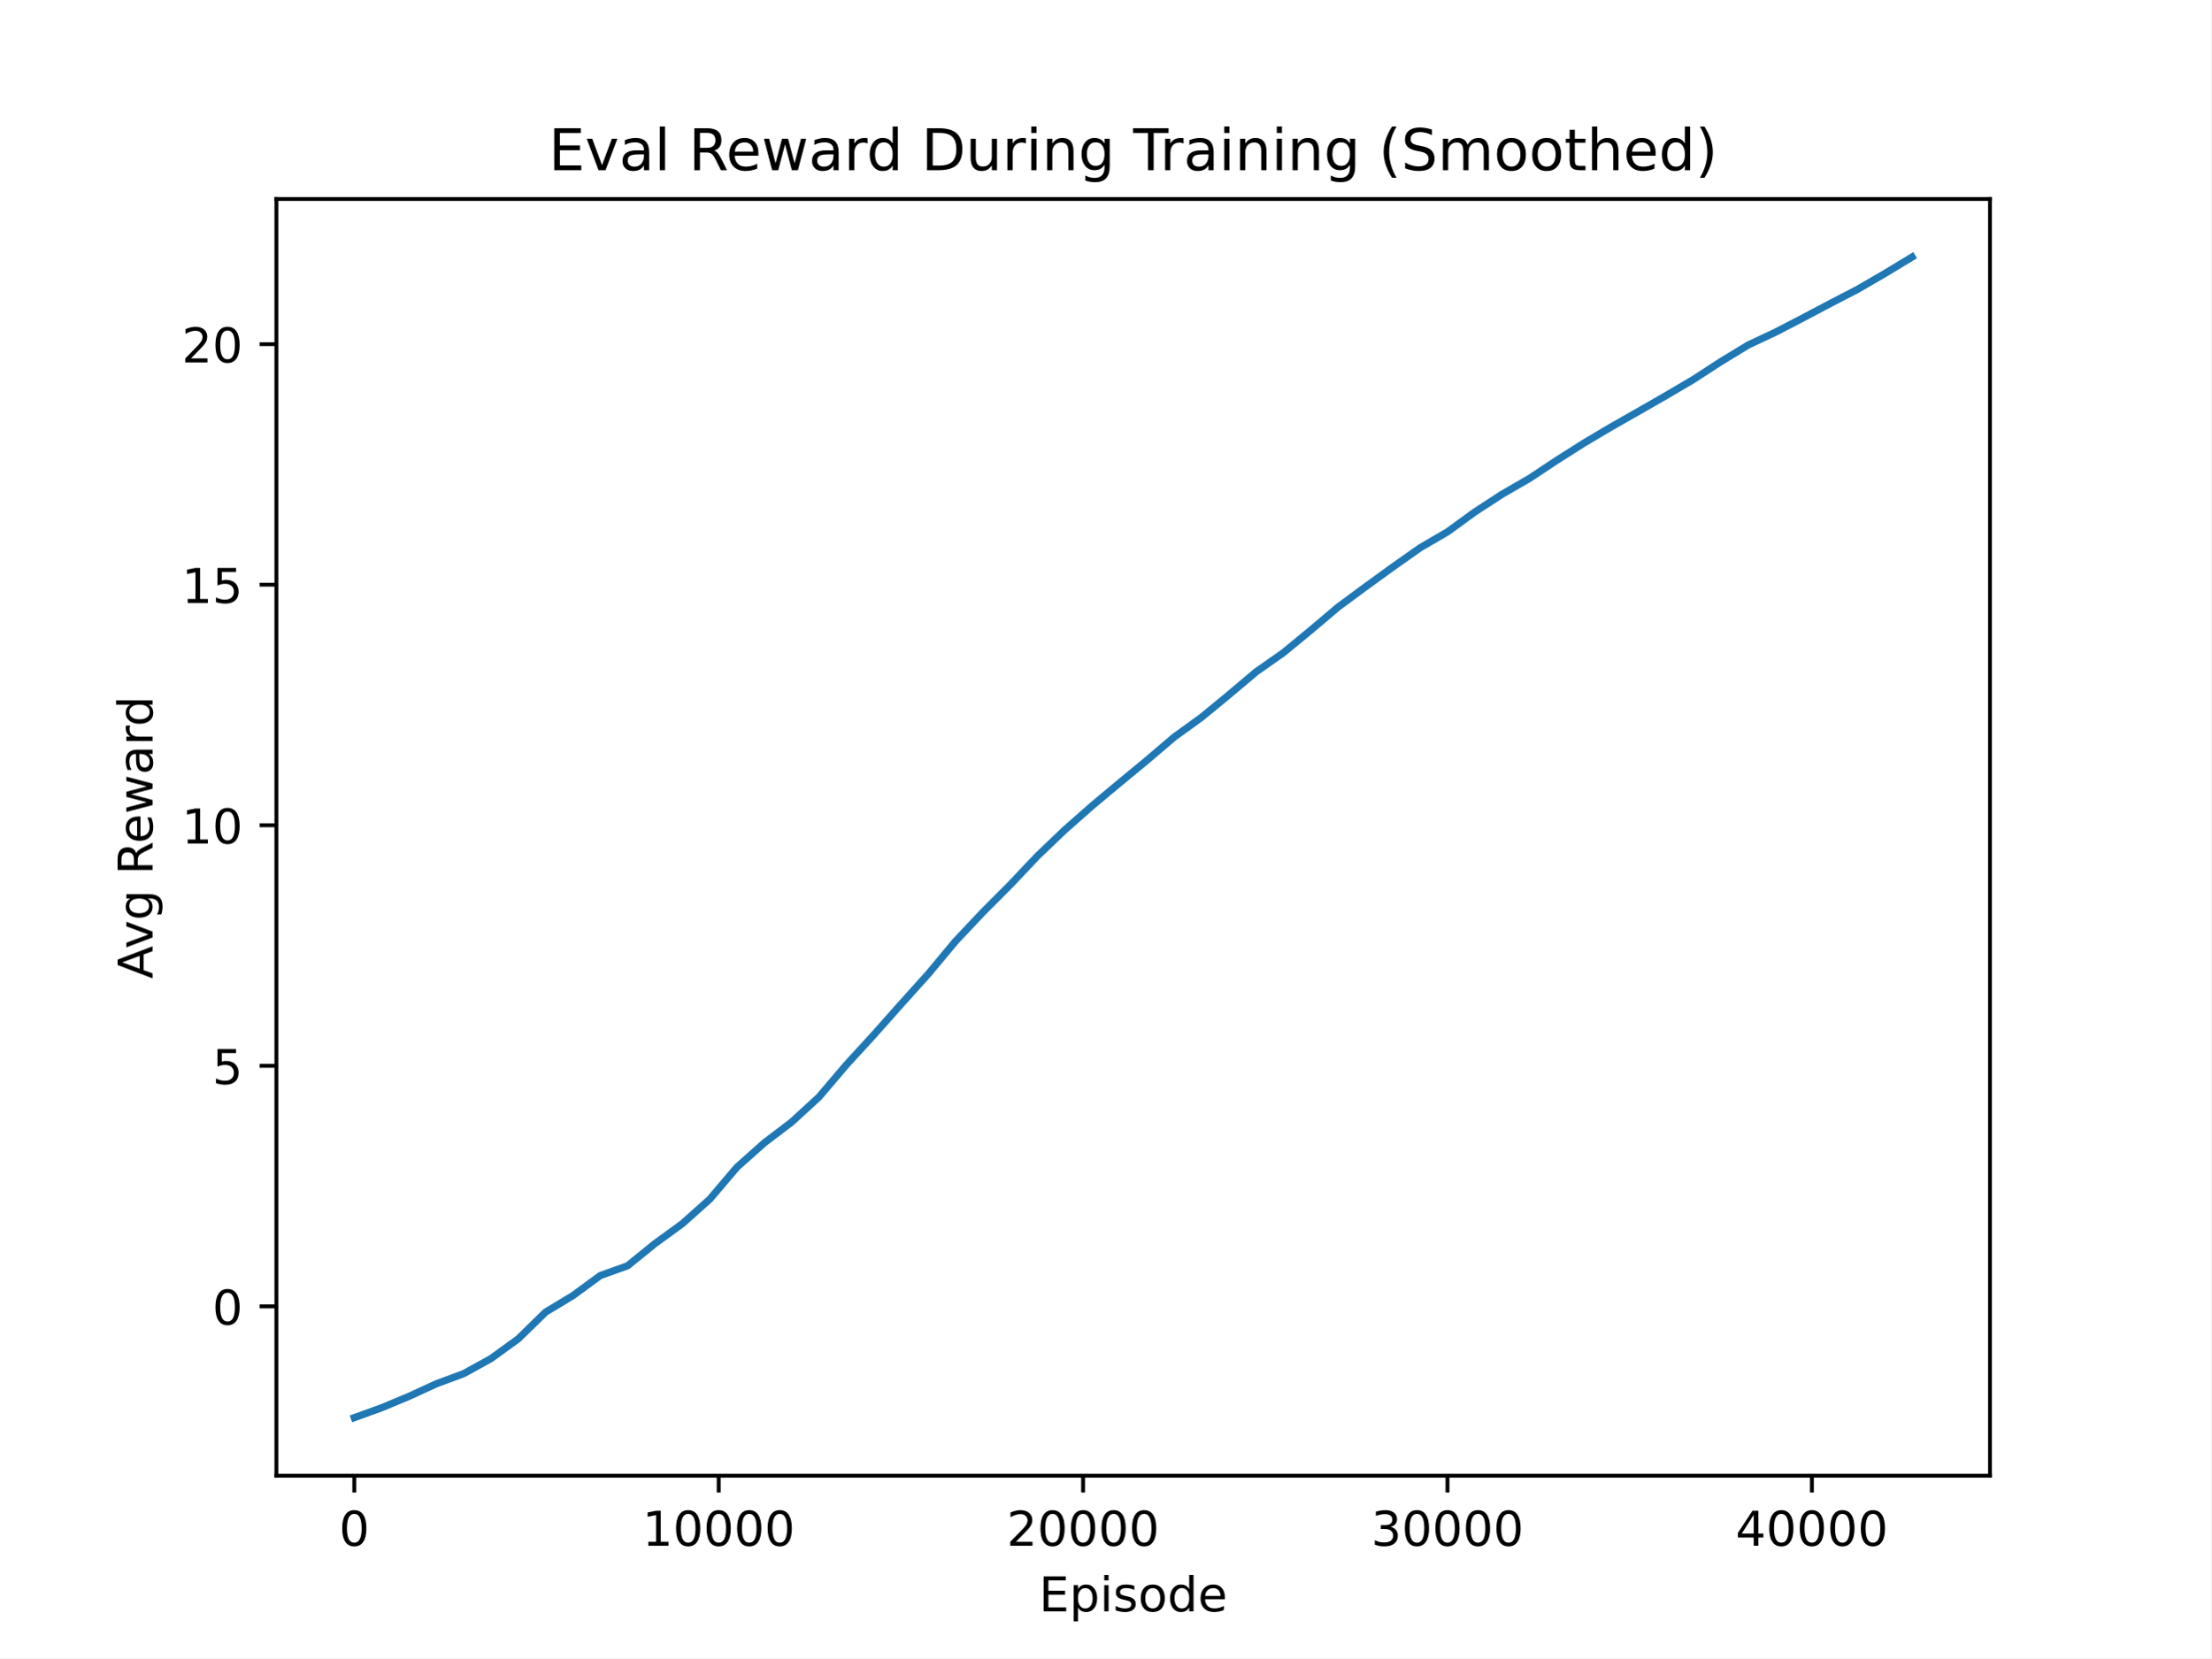
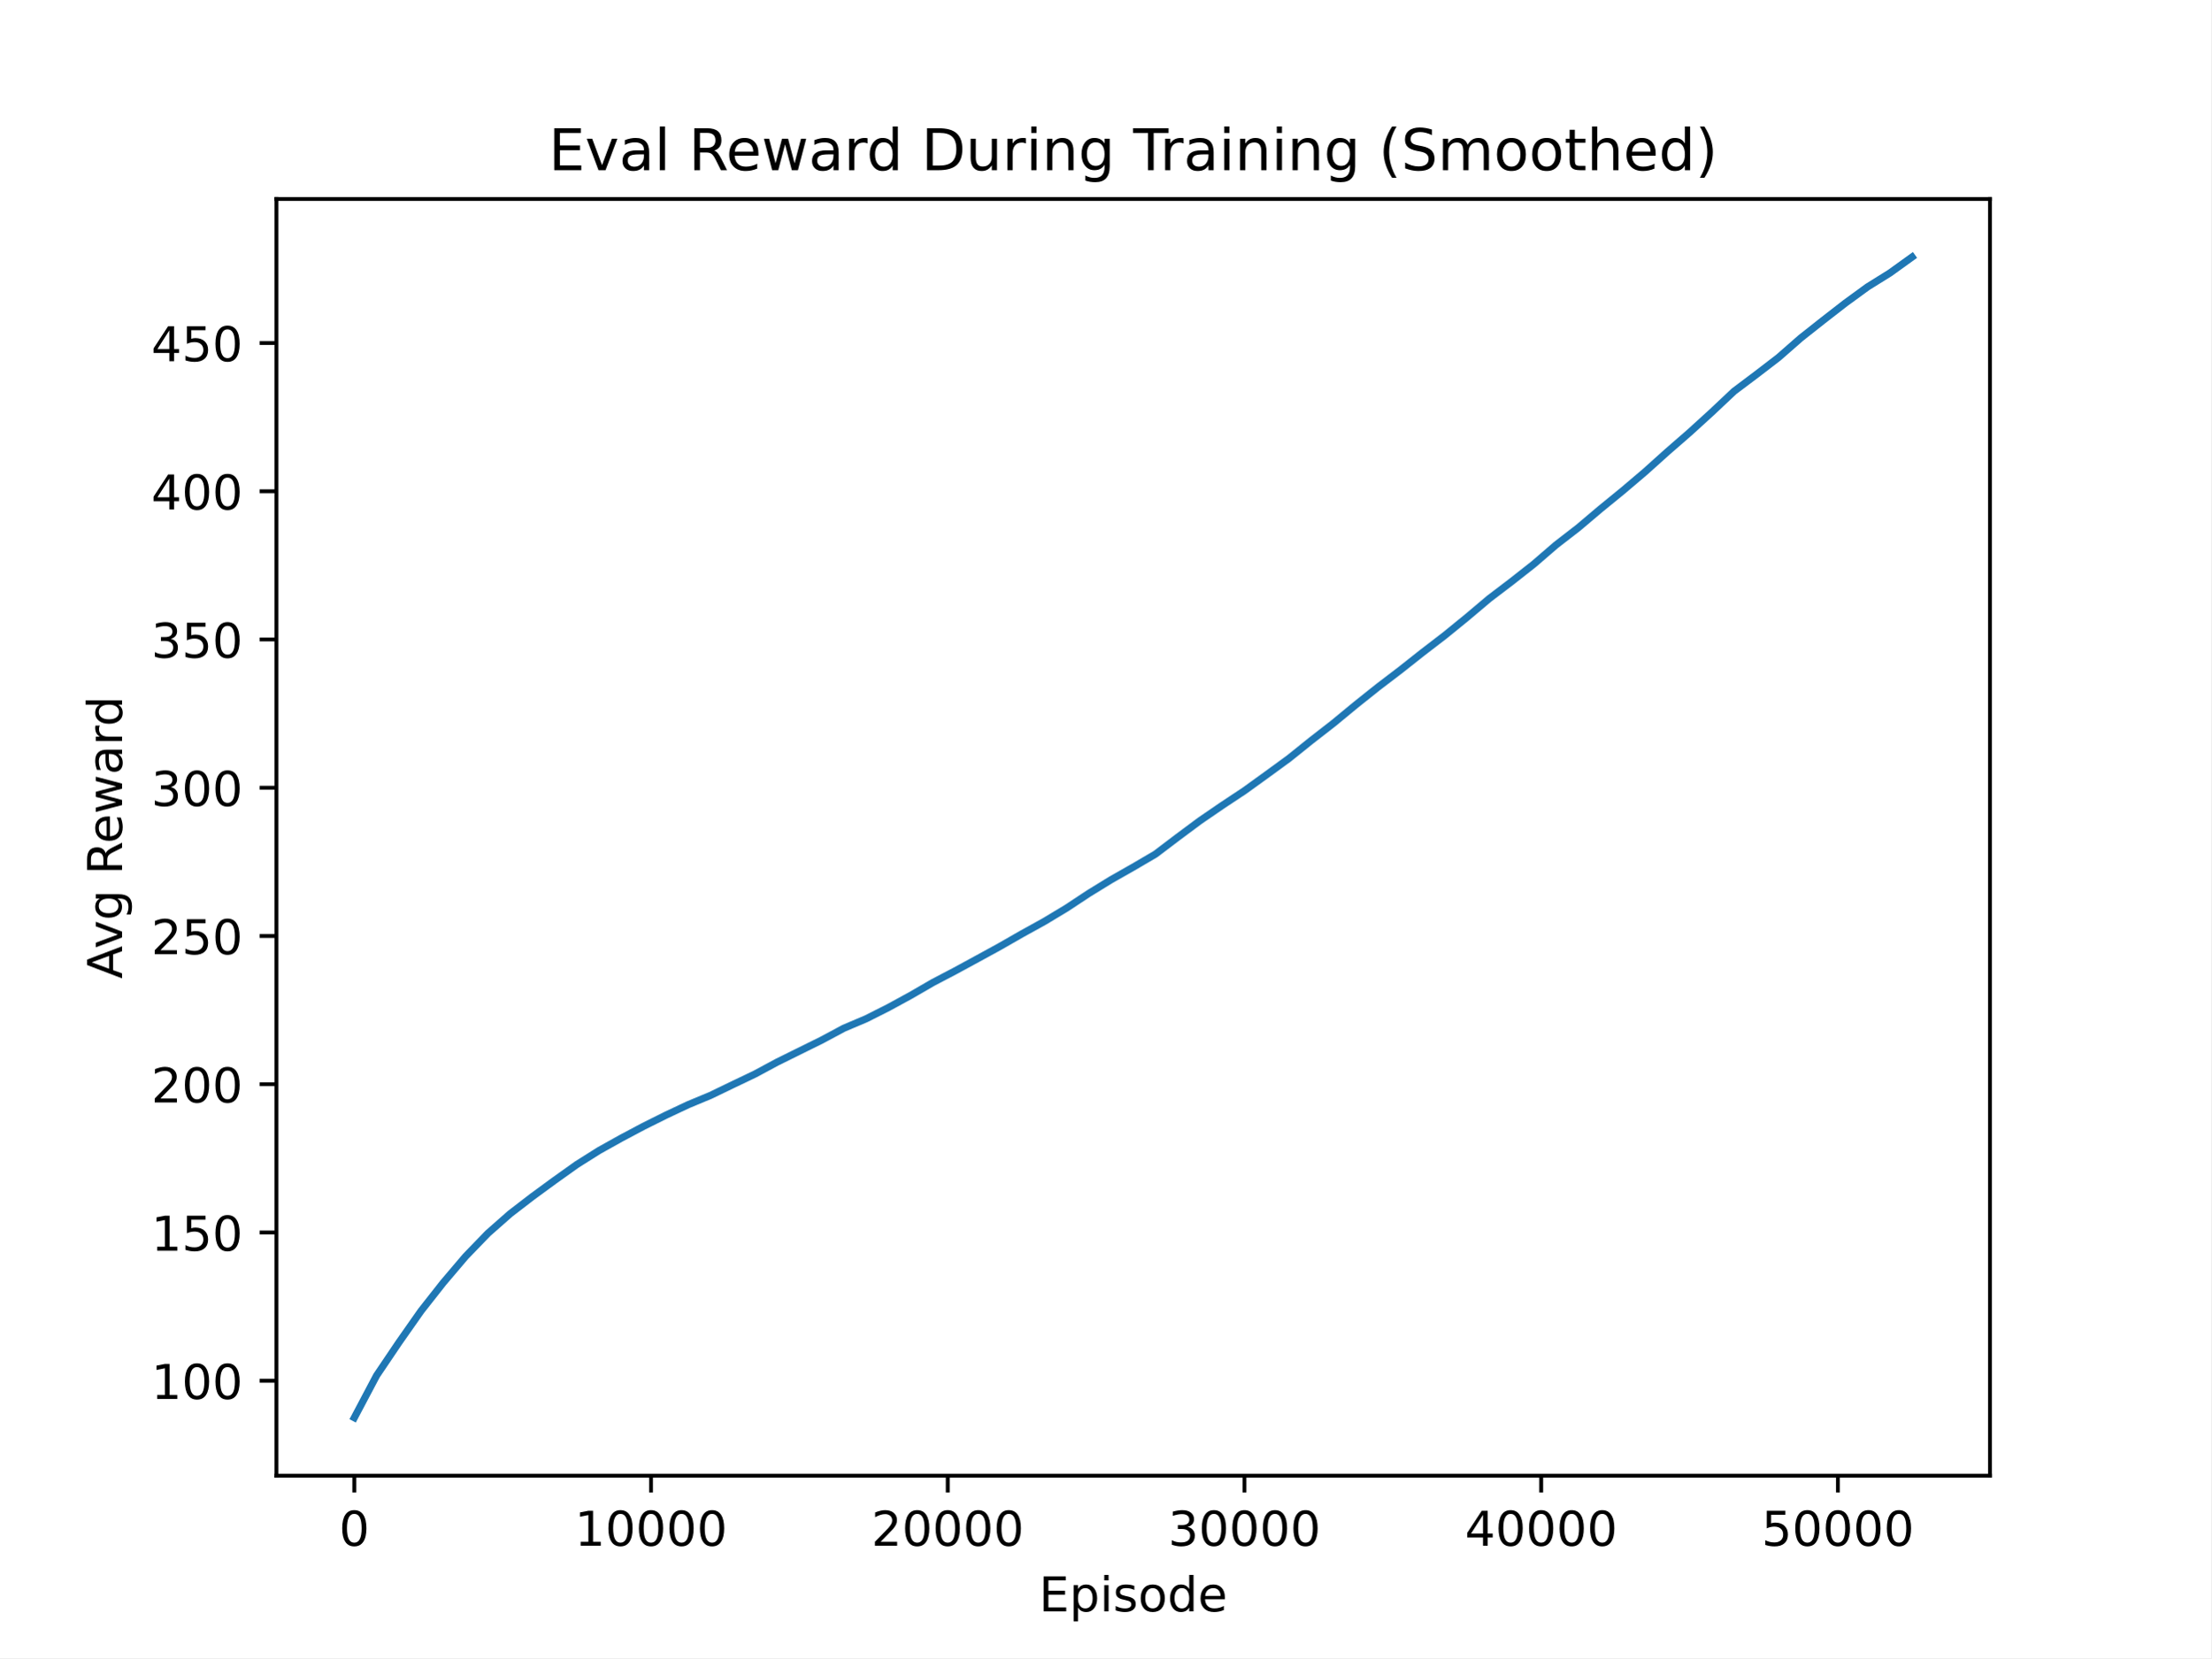
<svg xmlns="http://www.w3.org/2000/svg" xmlns:xlink="http://www.w3.org/1999/xlink" width="460.8pt" height="345.6pt" viewBox="0 0 460.8 345.6" version="1.1">
  <defs>
    <style type="text/css">*{stroke-linejoin: round; stroke-linecap: butt}</style>
  </defs>
  <g id="figure_1">
    <g id="patch_1">
      <path d="M 0 345.6  L 460.8 345.6  L 460.8 0  L 0 0  z " style="fill: #ffffff" />
    </g>
    <g id="axes_1">
      <g id="patch_2">
        <path d="M 57.6 307.584  L 414.72 307.584  L 414.72 41.472  L 57.6 41.472  z " style="fill: #ffffff" />
      </g>
      <g id="matplotlib.axis_1">
        <g id="xtick_1">
          <g id="line2d_1">
            <defs>
-               <path id="me3083ef89d" d="M 0 0  L 0 3.5  " style="stroke: #000000; stroke-width: 0.8" />
+               <path id="md09ea1ac54" d="M 0 0  L 0 3.5  " style="stroke: #000000; stroke-width: 0.8" />
            </defs>
            <g>
-               <use xlink:href="#me3083ef89d" x="73.833" y="307.584" style="stroke: #000000; stroke-width: 0.8" />
+               <use xlink:href="#md09ea1ac54" x="73.833" y="307.584" style="stroke: #000000; stroke-width: 0.8" />
            </g>
          </g>
          <g id="text_1">
            <g transform="translate(70.65148 322.1824) scale(0.1 -0.1)">
              <defs>
                <path id="DejaVuSans-30" d="M 2034 4250  Q 1547 4250 1301 3770  Q 1056 3291 1056 2328  Q 1056 1369 1301 889  Q 1547 409 2034 409  Q 2525 409 2770 889  Q 3016 1369 3016 2328  Q 3016 3291 2770 3770  Q 2525 4250 2034 4250  z M 2034 4750  Q 2819 4750 3233 4129  Q 3647 3509 3647 2328  Q 3647 1150 3233 529  Q 2819 -91 2034 -91  Q 1250 -91 836 529  Q 422 1150 422 2328  Q 422 3509 836 4129  Q 1250 4750 2034 4750  z " transform="scale(0.015625)" />
              </defs>
              <use xlink:href="#DejaVuSans-30" />
            </g>
          </g>
        </g>
        <g id="xtick_2">
          <g id="line2d_2">
            <g>
-               <use xlink:href="#me3083ef89d" x="149.775" y="307.584" style="stroke: #000000; stroke-width: 0.8" />
+               <use xlink:href="#md09ea1ac54" x="135.672" y="307.584" style="stroke: #000000; stroke-width: 0.8" />
            </g>
          </g>
          <g id="text_2">
-             <g transform="translate(133.8691 322.1824) scale(0.1 -0.1)">
+             <g transform="translate(119.7654 322.1824) scale(0.1 -0.1)">
              <defs>
                <path id="DejaVuSans-31" d="M 794 531  L 1825 531  L 1825 4091  L 703 3866  L 703 4441  L 1819 4666  L 2450 4666  L 2450 531  L 3481 531  L 3481 0  L 794 0  L 794 531  z " transform="scale(0.015625)" />
              </defs>
              <use xlink:href="#DejaVuSans-31" />
              <use xlink:href="#DejaVuSans-30" x="63.623" />
              <use xlink:href="#DejaVuSans-30" x="127.246" />
              <use xlink:href="#DejaVuSans-30" x="190.869" />
              <use xlink:href="#DejaVuSans-30" x="254.492" />
            </g>
          </g>
        </g>
        <g id="xtick_3">
          <g id="line2d_3">
            <g>
-               <use xlink:href="#me3083ef89d" x="225.718" y="307.584" style="stroke: #000000; stroke-width: 0.8" />
+               <use xlink:href="#md09ea1ac54" x="197.511" y="307.584" style="stroke: #000000; stroke-width: 0.8" />
            </g>
          </g>
          <g id="text_3">
-             <g transform="translate(209.8116 322.1824) scale(0.1 -0.1)">
+             <g transform="translate(181.6044 322.1824) scale(0.1 -0.1)">
              <defs>
                <path id="DejaVuSans-32" d="M 1228 531  L 3431 531  L 3431 0  L 469 0  L 469 531  Q 828 903 1448 1529  Q 2069 2156 2228 2338  Q 2531 2678 2651 2914  Q 2772 3150 2772 3378  Q 2772 3750 2511 3984  Q 2250 4219 1831 4219  Q 1534 4219 1204 4116  Q 875 4013 500 3803  L 500 4441  Q 881 4594 1212 4672  Q 1544 4750 1819 4750  Q 2544 4750 2975 4387  Q 3406 4025 3406 3419  Q 3406 3131 3298 2873  Q 3191 2616 2906 2266  Q 2828 2175 2409 1742  Q 1991 1309 1228 531  z " transform="scale(0.015625)" />
              </defs>
              <use xlink:href="#DejaVuSans-32" />
              <use xlink:href="#DejaVuSans-30" x="63.623" />
              <use xlink:href="#DejaVuSans-30" x="127.246" />
              <use xlink:href="#DejaVuSans-30" x="190.869" />
              <use xlink:href="#DejaVuSans-30" x="254.492" />
            </g>
          </g>
        </g>
        <g id="xtick_4">
          <g id="line2d_4">
            <g>
-               <use xlink:href="#me3083ef89d" x="301.66" y="307.584" style="stroke: #000000; stroke-width: 0.8" />
+               <use xlink:href="#md09ea1ac54" x="259.35" y="307.584" style="stroke: #000000; stroke-width: 0.8" />
            </g>
          </g>
          <g id="text_4">
-             <g transform="translate(285.7542 322.1824) scale(0.1 -0.1)">
+             <g transform="translate(243.4434 322.1824) scale(0.1 -0.1)">
              <defs>
                <path id="DejaVuSans-33" d="M 2597 2516  Q 3050 2419 3304 2112  Q 3559 1806 3559 1356  Q 3559 666 3084 287  Q 2609 -91 1734 -91  Q 1441 -91 1130 -33  Q 819 25 488 141  L 488 750  Q 750 597 1062 519  Q 1375 441 1716 441  Q 2309 441 2620 675  Q 2931 909 2931 1356  Q 2931 1769 2642 2001  Q 2353 2234 1838 2234  L 1294 2234  L 1294 2753  L 1863 2753  Q 2328 2753 2575 2939  Q 2822 3125 2822 3475  Q 2822 3834 2567 4026  Q 2313 4219 1838 4219  Q 1578 4219 1281 4162  Q 984 4106 628 3988  L 628 4550  Q 988 4650 1302 4700  Q 1616 4750 1894 4750  Q 2613 4750 3031 4423  Q 3450 4097 3450 3541  Q 3450 3153 3228 2886  Q 3006 2619 2597 2516  z " transform="scale(0.015625)" />
              </defs>
              <use xlink:href="#DejaVuSans-33" />
              <use xlink:href="#DejaVuSans-30" x="63.623" />
              <use xlink:href="#DejaVuSans-30" x="127.246" />
              <use xlink:href="#DejaVuSans-30" x="190.869" />
              <use xlink:href="#DejaVuSans-30" x="254.492" />
            </g>
          </g>
        </g>
        <g id="xtick_5">
          <g id="line2d_5">
            <g>
-               <use xlink:href="#me3083ef89d" x="377.603" y="307.584" style="stroke: #000000; stroke-width: 0.8" />
+               <use xlink:href="#md09ea1ac54" x="321.189" y="307.584" style="stroke: #000000; stroke-width: 0.8" />
            </g>
          </g>
          <g id="text_5">
-             <g transform="translate(361.6968 322.1824) scale(0.1 -0.1)">
+             <g transform="translate(305.2823 322.1824) scale(0.1 -0.1)">
              <defs>
                <path id="DejaVuSans-34" d="M 2419 4116  L 825 1625  L 2419 1625  L 2419 4116  z M 2253 4666  L 3047 4666  L 3047 1625  L 3713 1625  L 3713 1100  L 3047 1100  L 3047 0  L 2419 0  L 2419 1100  L 313 1100  L 313 1709  L 2253 4666  z " transform="scale(0.015625)" />
              </defs>
              <use xlink:href="#DejaVuSans-34" />
              <use xlink:href="#DejaVuSans-30" x="63.623" />
              <use xlink:href="#DejaVuSans-30" x="127.246" />
              <use xlink:href="#DejaVuSans-30" x="190.869" />
              <use xlink:href="#DejaVuSans-30" x="254.492" />
            </g>
          </g>
        </g>
-         <g id="text_6">
+         <g id="xtick_6">
+           <g id="line2d_6">
+             <g>
+               <use xlink:href="#md09ea1ac54" x="383.028" y="307.584" style="stroke: #000000; stroke-width: 0.8" />
+             </g>
+           </g>
+           <g id="text_6">
+             <g transform="translate(367.1213 322.1824) scale(0.1 -0.1)">
+               <defs>
+                 <path id="DejaVuSans-35" d="M 691 4666  L 3169 4666  L 3169 4134  L 1269 4134  L 1269 2991  Q 1406 3038 1543 3061  Q 1681 3084 1819 3084  Q 2600 3084 3056 2656  Q 3513 2228 3513 1497  Q 3513 744 3044 326  Q 2575 -91 1722 -91  Q 1428 -91 1123 -41  Q 819 9 494 109  L 494 744  Q 775 591 1075 516  Q 1375 441 1709 441  Q 2250 441 2565 725  Q 2881 1009 2881 1497  Q 2881 1984 2565 2268  Q 2250 2553 1709 2553  Q 1456 2553 1204 2497  Q 953 2441 691 2322  L 691 4666  z " transform="scale(0.015625)" />
+               </defs>
+               <use xlink:href="#DejaVuSans-35" />
+               <use xlink:href="#DejaVuSans-30" x="63.623" />
+               <use xlink:href="#DejaVuSans-30" x="127.246" />
+               <use xlink:href="#DejaVuSans-30" x="190.869" />
+               <use xlink:href="#DejaVuSans-30" x="254.492" />
+             </g>
+           </g>
+         </g>
+         <g id="text_7">
          <g transform="translate(216.5225 335.8606) scale(0.1 -0.1)">
            <defs>
              <path id="DejaVuSans-45" d="M 628 4666  L 3578 4666  L 3578 4134  L 1259 4134  L 1259 2753  L 3481 2753  L 3481 2222  L 1259 2222  L 1259 531  L 3634 531  L 3634 0  L 628 0  L 628 4666  z " transform="scale(0.015625)" />
              <path id="DejaVuSans-70" d="M 1159 525  L 1159 -1331  L 581 -1331  L 581 3500  L 1159 3500  L 1159 2969  Q 1341 3281 1617 3432  Q 1894 3584 2278 3584  Q 2916 3584 3314 3078  Q 3713 2572 3713 1747  Q 3713 922 3314 415  Q 2916 -91 2278 -91  Q 1894 -91 1617 61  Q 1341 213 1159 525  z M 3116 1747  Q 3116 2381 2855 2742  Q 2594 3103 2138 3103  Q 1681 3103 1420 2742  Q 1159 2381 1159 1747  Q 1159 1113 1420 752  Q 1681 391 2138 391  Q 2594 391 2855 752  Q 3116 1113 3116 1747  z " transform="scale(0.015625)" />
              <path id="DejaVuSans-69" d="M 603 3500  L 1178 3500  L 1178 0  L 603 0  L 603 3500  z M 603 4863  L 1178 4863  L 1178 4134  L 603 4134  L 603 4863  z " transform="scale(0.015625)" />
              <path id="DejaVuSans-73" d="M 2834 3397  L 2834 2853  Q 2591 2978 2328 3040  Q 2066 3103 1784 3103  Q 1356 3103 1142 2972  Q 928 2841 928 2578  Q 928 2378 1081 2264  Q 1234 2150 1697 2047  L 1894 2003  Q 2506 1872 2764 1633  Q 3022 1394 3022 966  Q 3022 478 2636 193  Q 2250 -91 1575 -91  Q 1294 -91 989 -36  Q 684 19 347 128  L 347 722  Q 666 556 975 473  Q 1284 391 1588 391  Q 1994 391 2212 530  Q 2431 669 2431 922  Q 2431 1156 2273 1281  Q 2116 1406 1581 1522  L 1381 1569  Q 847 1681 609 1914  Q 372 2147 372 2553  Q 372 3047 722 3315  Q 1072 3584 1716 3584  Q 2034 3584 2315 3537  Q 2597 3491 2834 3397  z " transform="scale(0.015625)" />
              <path id="DejaVuSans-6f" d="M 1959 3097  Q 1497 3097 1228 2736  Q 959 2375 959 1747  Q 959 1119 1226 758  Q 1494 397 1959 397  Q 2419 397 2687 759  Q 2956 1122 2956 1747  Q 2956 2369 2687 2733  Q 2419 3097 1959 3097  z M 1959 3584  Q 2709 3584 3137 3096  Q 3566 2609 3566 1747  Q 3566 888 3137 398  Q 2709 -91 1959 -91  Q 1206 -91 779 398  Q 353 888 353 1747  Q 353 2609 779 3096  Q 1206 3584 1959 3584  z " transform="scale(0.015625)" />
              <path id="DejaVuSans-64" d="M 2906 2969  L 2906 4863  L 3481 4863  L 3481 0  L 2906 0  L 2906 525  Q 2725 213 2448 61  Q 2172 -91 1784 -91  Q 1150 -91 751 415  Q 353 922 353 1747  Q 353 2572 751 3078  Q 1150 3584 1784 3584  Q 2172 3584 2448 3432  Q 2725 3281 2906 2969  z M 947 1747  Q 947 1113 1208 752  Q 1469 391 1925 391  Q 2381 391 2643 752  Q 2906 1113 2906 1747  Q 2906 2381 2643 2742  Q 2381 3103 1925 3103  Q 1469 3103 1208 2742  Q 947 2381 947 1747  z " transform="scale(0.015625)" />
              <path id="DejaVuSans-65" d="M 3597 1894  L 3597 1613  L 953 1613  Q 991 1019 1311 708  Q 1631 397 2203 397  Q 2534 397 2845 478  Q 3156 559 3463 722  L 3463 178  Q 3153 47 2828 -22  Q 2503 -91 2169 -91  Q 1331 -91 842 396  Q 353 884 353 1716  Q 353 2575 817 3079  Q 1281 3584 2069 3584  Q 2775 3584 3186 3129  Q 3597 2675 3597 1894  z M 3022 2063  Q 3016 2534 2758 2815  Q 2500 3097 2075 3097  Q 1594 3097 1305 2825  Q 1016 2553 972 2059  L 3022 2063  z " transform="scale(0.015625)" />
            </defs>
            <use xlink:href="#DejaVuSans-45" />
            <use xlink:href="#DejaVuSans-70" x="63.184" />
            <use xlink:href="#DejaVuSans-69" x="126.66" />
            <use xlink:href="#DejaVuSans-73" x="154.443" />
            <use xlink:href="#DejaVuSans-6f" x="206.543" />
            <use xlink:href="#DejaVuSans-64" x="267.725" />
            <use xlink:href="#DejaVuSans-65" x="331.201" />
          </g>
        </g>
      </g>
      <g id="matplotlib.axis_2">
        <g id="ytick_1">
-           <g id="line2d_6">
+           <g id="line2d_7">
            <defs>
-               <path id="m777c07db76" d="M 0 0  L -3.5 0  " style="stroke: #000000; stroke-width: 0.8" />
+               <path id="m92dce05cda" d="M 0 0  L -3.5 0  " style="stroke: #000000; stroke-width: 0.8" />
            </defs>
            <g>
-               <use xlink:href="#m777c07db76" x="57.6" y="272.29" style="stroke: #000000; stroke-width: 0.8" />
-             </g>
-           </g>
-           <g id="text_7">
-             <g transform="translate(44.2375 276.0892) scale(0.1 -0.1)">
-               <use xlink:href="#DejaVuSans-30" />
+               <use xlink:href="#m92dce05cda" x="57.6" y="287.788" style="stroke: #000000; stroke-width: 0.8" />
+             </g>
+           </g>
+           <g id="text_8">
+             <g transform="translate(31.5125 291.5874) scale(0.1 -0.1)">
+               <use xlink:href="#DejaVuSans-31" />
+               <use xlink:href="#DejaVuSans-30" x="63.623" />
+               <use xlink:href="#DejaVuSans-30" x="127.246" />
            </g>
          </g>
        </g>
        <g id="ytick_2">
-           <g id="line2d_7">
-             <g>
-               <use xlink:href="#m777c07db76" x="57.6" y="222.15" style="stroke: #000000; stroke-width: 0.8" />
-             </g>
-           </g>
-           <g id="text_8">
-             <g transform="translate(44.2375 225.9494) scale(0.1 -0.1)">
-               <defs>
-                 <path id="DejaVuSans-35" d="M 691 4666  L 3169 4666  L 3169 4134  L 1269 4134  L 1269 2991  Q 1406 3038 1543 3061  Q 1681 3084 1819 3084  Q 2600 3084 3056 2656  Q 3513 2228 3513 1497  Q 3513 744 3044 326  Q 2575 -91 1722 -91  Q 1428 -91 1123 -41  Q 819 9 494 109  L 494 744  Q 775 591 1075 516  Q 1375 441 1709 441  Q 2250 441 2565 725  Q 2881 1009 2881 1497  Q 2881 1984 2565 2268  Q 2250 2553 1709 2553  Q 1456 2553 1204 2497  Q 953 2441 691 2322  L 691 4666  z " transform="scale(0.015625)" />
-               </defs>
-               <use xlink:href="#DejaVuSans-35" />
-             </g>
-           </g>
-         </g>
-         <g id="ytick_3">
          <g id="line2d_8">
            <g>
-               <use xlink:href="#m777c07db76" x="57.6" y="172.01" style="stroke: #000000; stroke-width: 0.8" />
+               <use xlink:href="#m92dce05cda" x="57.6" y="256.888" style="stroke: #000000; stroke-width: 0.8" />
            </g>
          </g>
          <g id="text_9">
-             <g transform="translate(37.875 175.8097) scale(0.1 -0.1)">
-               <use xlink:href="#DejaVuSans-31" />
-               <use xlink:href="#DejaVuSans-30" x="63.623" />
-             </g>
-           </g>
-         </g>
-         <g id="ytick_4">
-           <g id="line2d_9">
-             <g>
-               <use xlink:href="#m777c07db76" x="57.6" y="121.871" style="stroke: #000000; stroke-width: 0.8" />
-             </g>
-           </g>
-           <g id="text_10">
-             <g transform="translate(37.875 125.6699) scale(0.1 -0.1)">
+             <g transform="translate(31.5125 260.687) scale(0.1 -0.1)">
              <use xlink:href="#DejaVuSans-31" />
              <use xlink:href="#DejaVuSans-35" x="63.623" />
+               <use xlink:href="#DejaVuSans-30" x="127.246" />
+             </g>
+           </g>
+         </g>
+         <g id="ytick_3">
+           <g id="line2d_9">
+             <g>
+               <use xlink:href="#m92dce05cda" x="57.6" y="225.987" style="stroke: #000000; stroke-width: 0.8" />
+             </g>
+           </g>
+           <g id="text_10">
+             <g transform="translate(31.5125 229.7866) scale(0.1 -0.1)">
+               <use xlink:href="#DejaVuSans-32" />
+               <use xlink:href="#DejaVuSans-30" x="63.623" />
+               <use xlink:href="#DejaVuSans-30" x="127.246" />
+             </g>
+           </g>
+         </g>
+         <g id="ytick_4">
+           <g id="line2d_10">
+             <g>
+               <use xlink:href="#m92dce05cda" x="57.6" y="195.087" style="stroke: #000000; stroke-width: 0.8" />
+             </g>
+           </g>
+           <g id="text_11">
+             <g transform="translate(31.5125 198.8862) scale(0.1 -0.1)">
+               <use xlink:href="#DejaVuSans-32" />
+               <use xlink:href="#DejaVuSans-35" x="63.623" />
+               <use xlink:href="#DejaVuSans-30" x="127.246" />
            </g>
          </g>
        </g>
        <g id="ytick_5">
-           <g id="line2d_10">
-             <g>
-               <use xlink:href="#m777c07db76" x="57.6" y="71.731" style="stroke: #000000; stroke-width: 0.8" />
-             </g>
-           </g>
-           <g id="text_11">
-             <g transform="translate(37.875 75.53014) scale(0.1 -0.1)">
-               <use xlink:href="#DejaVuSans-32" />
-               <use xlink:href="#DejaVuSans-30" x="63.623" />
-             </g>
-           </g>
-         </g>
-         <g id="text_12">
-           <g transform="translate(31.79531 203.9983) rotate(-90) scale(0.1 -0.1)">
+           <g id="line2d_11">
+             <g>
+               <use xlink:href="#m92dce05cda" x="57.6" y="164.187" style="stroke: #000000; stroke-width: 0.8" />
+             </g>
+           </g>
+           <g id="text_12">
+             <g transform="translate(31.5125 167.9858) scale(0.1 -0.1)">
+               <use xlink:href="#DejaVuSans-33" />
+               <use xlink:href="#DejaVuSans-30" x="63.623" />
+               <use xlink:href="#DejaVuSans-30" x="127.246" />
+             </g>
+           </g>
+         </g>
+         <g id="ytick_6">
+           <g id="line2d_12">
+             <g>
+               <use xlink:href="#m92dce05cda" x="57.6" y="133.286" style="stroke: #000000; stroke-width: 0.8" />
+             </g>
+           </g>
+           <g id="text_13">
+             <g transform="translate(31.5125 137.0854) scale(0.1 -0.1)">
+               <use xlink:href="#DejaVuSans-33" />
+               <use xlink:href="#DejaVuSans-35" x="63.623" />
+               <use xlink:href="#DejaVuSans-30" x="127.246" />
+             </g>
+           </g>
+         </g>
+         <g id="ytick_7">
+           <g id="line2d_13">
+             <g>
+               <use xlink:href="#m92dce05cda" x="57.6" y="102.386" style="stroke: #000000; stroke-width: 0.8" />
+             </g>
+           </g>
+           <g id="text_14">
+             <g transform="translate(31.5125 106.185) scale(0.1 -0.1)">
+               <use xlink:href="#DejaVuSans-34" />
+               <use xlink:href="#DejaVuSans-30" x="63.623" />
+               <use xlink:href="#DejaVuSans-30" x="127.246" />
+             </g>
+           </g>
+         </g>
+         <g id="ytick_8">
+           <g id="line2d_14">
+             <g>
+               <use xlink:href="#m92dce05cda" x="57.6" y="71.485" style="stroke: #000000; stroke-width: 0.8" />
+             </g>
+           </g>
+           <g id="text_15">
+             <g transform="translate(31.5125 75.28462) scale(0.1 -0.1)">
+               <use xlink:href="#DejaVuSans-34" />
+               <use xlink:href="#DejaVuSans-35" x="63.623" />
+               <use xlink:href="#DejaVuSans-30" x="127.246" />
+             </g>
+           </g>
+         </g>
+         <g id="text_16">
+           <g transform="translate(25.43281 203.9983) rotate(-90) scale(0.1 -0.1)">
            <defs>
              <path id="DejaVuSans-41" d="M 2188 4044  L 1331 1722  L 3047 1722  L 2188 4044  z M 1831 4666  L 2547 4666  L 4325 0  L 3669 0  L 3244 1197  L 1141 1197  L 716 0  L 50 0  L 1831 4666  z " transform="scale(0.015625)" />
              <path id="DejaVuSans-76" d="M 191 3500  L 800 3500  L 1894 563  L 2988 3500  L 3597 3500  L 2284 0  L 1503 0  L 191 3500  z " transform="scale(0.015625)" />
              <path id="DejaVuSans-67" d="M 2906 1791  Q 2906 2416 2648 2759  Q 2391 3103 1925 3103  Q 1463 3103 1205 2759  Q 947 2416 947 1791  Q 947 1169 1205 825  Q 1463 481 1925 481  Q 2391 481 2648 825  Q 2906 1169 2906 1791  z M 3481 434  Q 3481 -459 3084 -895  Q 2688 -1331 1869 -1331  Q 1566 -1331 1297 -1286  Q 1028 -1241 775 -1147  L 775 -588  Q 1028 -725 1275 -790  Q 1522 -856 1778 -856  Q 2344 -856 2625 -561  Q 2906 -266 2906 331  L 2906 616  Q 2728 306 2450 153  Q 2172 0 1784 0  Q 1141 0 747 490  Q 353 981 353 1791  Q 353 2603 747 3093  Q 1141 3584 1784 3584  Q 2172 3584 2450 3431  Q 2728 3278 2906 2969  L 2906 3500  L 3481 3500  L 3481 434  z " transform="scale(0.015625)" />
              <path id="DejaVuSans-20" transform="scale(0.015625)" />
              <path id="DejaVuSans-52" d="M 2841 2188  Q 3044 2119 3236 1894  Q 3428 1669 3622 1275  L 4263 0  L 3584 0  L 2988 1197  Q 2756 1666 2539 1819  Q 2322 1972 1947 1972  L 1259 1972  L 1259 0  L 628 0  L 628 4666  L 2053 4666  Q 2853 4666 3247 4331  Q 3641 3997 3641 3322  Q 3641 2881 3436 2590  Q 3231 2300 2841 2188  z M 1259 4147  L 1259 2491  L 2053 2491  Q 2509 2491 2742 2702  Q 2975 2913 2975 3322  Q 2975 3731 2742 3939  Q 2509 4147 2053 4147  L 1259 4147  z " transform="scale(0.015625)" />
              <path id="DejaVuSans-77" d="M 269 3500  L 844 3500  L 1563 769  L 2278 3500  L 2956 3500  L 3675 769  L 4391 3500  L 4966 3500  L 4050 0  L 3372 0  L 2619 2869  L 1863 0  L 1184 0  L 269 3500  z " transform="scale(0.015625)" />
              <path id="DejaVuSans-61" d="M 2194 1759  Q 1497 1759 1228 1600  Q 959 1441 959 1056  Q 959 750 1161 570  Q 1363 391 1709 391  Q 2188 391 2477 730  Q 2766 1069 2766 1631  L 2766 1759  L 2194 1759  z M 3341 1997  L 3341 0  L 2766 0  L 2766 531  Q 2569 213 2275 61  Q 1981 -91 1556 -91  Q 1019 -91 701 211  Q 384 513 384 1019  Q 384 1609 779 1909  Q 1175 2209 1959 2209  L 2766 2209  L 2766 2266  Q 2766 2663 2505 2880  Q 2244 3097 1772 3097  Q 1472 3097 1187 3025  Q 903 2953 641 2809  L 641 3341  Q 956 3463 1253 3523  Q 1550 3584 1831 3584  Q 2591 3584 2966 3190  Q 3341 2797 3341 1997  z " transform="scale(0.015625)" />
              <path id="DejaVuSans-72" d="M 2631 2963  Q 2534 3019 2420 3045  Q 2306 3072 2169 3072  Q 1681 3072 1420 2755  Q 1159 2438 1159 1844  L 1159 0  L 581 0  L 581 3500  L 1159 3500  L 1159 2956  Q 1341 3275 1631 3429  Q 1922 3584 2338 3584  Q 2397 3584 2469 3576  Q 2541 3569 2628 3553  L 2631 2963  z " transform="scale(0.015625)" />
            </defs>
            <use xlink:href="#DejaVuSans-41" />
            <use xlink:href="#DejaVuSans-76" x="62.533" />
            <use xlink:href="#DejaVuSans-67" x="121.713" />
            <use xlink:href="#DejaVuSans-20" x="185.189" />
            <use xlink:href="#DejaVuSans-52" x="216.977" />
            <use xlink:href="#DejaVuSans-65" x="281.959" />
            <use xlink:href="#DejaVuSans-77" x="343.482" />
            <use xlink:href="#DejaVuSans-61" x="425.27" />
            <use xlink:href="#DejaVuSans-72" x="486.549" />
            <use xlink:href="#DejaVuSans-64" x="525.912" />
          </g>
        </g>
      </g>
-       <g id="line2d_11">
-         <path d="M 73.833 295.488  L 79.528 293.423  L 85.224 291.046  L 90.92 288.43  L 96.616 286.317  L 102.311 283.176  L 108.007 279.051  L 113.703 273.483  L 119.398 270.046  L 125.094 265.874  L 130.79 263.828  L 136.485 259.212  L 142.181 255.068  L 147.877 249.988  L 153.572 243.297  L 159.268 238.217  L 164.964 233.892  L 170.66 228.666  L 176.355 221.968  L 182.051 215.75  L 187.747 209.341  L 193.442 203.014  L 199.138 196.177  L 204.834 190.134  L 210.529 184.425  L 216.225 178.401  L 221.921 172.961  L 227.616 167.943  L 233.312 163.184  L 239.008 158.488  L 244.704 153.63  L 250.399 149.511  L 256.095 144.826  L 261.791 140.026  L 267.486 136.024  L 273.182 131.339  L 278.878 126.521  L 284.573 122.316  L 290.269 118.185  L 295.965 114.169  L 301.66 110.855  L 307.356 106.712  L 313.052 103.003  L 318.748 99.715  L 324.443 95.937  L 330.139 92.324  L 335.835 88.946  L 341.53 85.709  L 347.226 82.438  L 352.922 79.087  L 358.617 75.385  L 364.313 71.914  L 370.009 69.238  L 375.704 66.283  L 381.4 63.272  L 387.096 60.318  L 392.792 57.015  L 398.487 53.568  " clip-path="url(#ped10b29076)" style="fill: none; stroke: #1f77b4; stroke-width: 1.5; stroke-linecap: square" />
+       <g id="line2d_15">
+         <path d="M 73.833 295.488  L 78.471 286.72  L 83.109 279.845  L 87.746 273.235  L 92.384 267.341  L 97.022 261.881  L 101.66 257.082  L 106.298 252.996  L 110.936 249.427  L 115.574 246.032  L 120.212 242.726  L 124.85 239.805  L 129.488 237.219  L 134.126 234.756  L 138.764 232.443  L 143.402 230.26  L 148.039 228.331  L 152.677 226.092  L 157.315 223.876  L 161.953 221.383  L 166.591 219.087  L 171.229 216.798  L 175.867 214.312  L 180.505 212.345  L 185.143 210.006  L 189.781 207.475  L 194.419 204.791  L 199.057 202.359  L 203.695 199.838  L 208.332 197.301  L 212.97 194.644  L 217.608 192.081  L 222.246 189.292  L 226.884 186.229  L 231.522 183.376  L 236.16 180.742  L 240.798 178.026  L 245.436 174.508  L 250.074 171.06  L 254.712 167.883  L 259.35 164.81  L 263.988 161.461  L 268.625 158.077  L 273.263 154.351  L 277.901 150.742  L 282.539 146.917  L 287.177 143.215  L 291.815 139.677  L 296.453 136.012  L 301.091 132.449  L 305.729 128.671  L 310.367 124.759  L 315.005 121.229  L 319.643 117.582  L 324.281 113.58  L 328.918 109.991  L 333.556 106.068  L 338.194 102.282  L 342.832 98.346  L 347.47 94.179  L 352.108 90.144  L 356.746 85.92  L 361.384 81.55  L 366.022 78.062  L 370.66 74.499  L 375.298 70.439  L 379.936 66.774  L 384.574 63.173  L 389.211 59.792  L 393.849 56.902  L 398.487 53.568  " clip-path="url(#p48574063ed)" style="fill: none; stroke: #1f77b4; stroke-width: 1.5; stroke-linecap: square" />
      </g>
      <g id="patch_3">
        <path d="M 57.6 307.584  L 57.6 41.472  " style="fill: none; stroke: #000000; stroke-width: 0.8; stroke-linejoin: miter; stroke-linecap: square" />
      </g>
      <g id="patch_4">
        <path d="M 414.72 307.584  L 414.72 41.472  " style="fill: none; stroke: #000000; stroke-width: 0.8; stroke-linejoin: miter; stroke-linecap: square" />
      </g>
      <g id="patch_5">
        <path d="M 57.6 307.584  L 414.72 307.584  " style="fill: none; stroke: #000000; stroke-width: 0.8; stroke-linejoin: miter; stroke-linecap: square" />
      </g>
      <g id="patch_6">
        <path d="M 57.6 41.472  L 414.72 41.472  " style="fill: none; stroke: #000000; stroke-width: 0.8; stroke-linejoin: miter; stroke-linecap: square" />
      </g>
-       <g id="text_13">
+       <g id="text_17">
        <g transform="translate(114.3291 35.472) scale(0.12 -0.12)">
          <defs>
            <path id="DejaVuSans-6c" d="M 603 4863  L 1178 4863  L 1178 0  L 603 0  L 603 4863  z " transform="scale(0.015625)" />
            <path id="DejaVuSans-44" d="M 1259 4147  L 1259 519  L 2022 519  Q 2988 519 3436 956  Q 3884 1394 3884 2338  Q 3884 3275 3436 3711  Q 2988 4147 2022 4147  L 1259 4147  z M 628 4666  L 1925 4666  Q 3281 4666 3915 4102  Q 4550 3538 4550 2338  Q 4550 1131 3912 565  Q 3275 0 1925 0  L 628 0  L 628 4666  z " transform="scale(0.015625)" />
            <path id="DejaVuSans-75" d="M 544 1381  L 544 3500  L 1119 3500  L 1119 1403  Q 1119 906 1312 657  Q 1506 409 1894 409  Q 2359 409 2629 706  Q 2900 1003 2900 1516  L 2900 3500  L 3475 3500  L 3475 0  L 2900 0  L 2900 538  Q 2691 219 2414 64  Q 2138 -91 1772 -91  Q 1169 -91 856 284  Q 544 659 544 1381  z M 1991 3584  L 1991 3584  z " transform="scale(0.015625)" />
            <path id="DejaVuSans-6e" d="M 3513 2113  L 3513 0  L 2938 0  L 2938 2094  Q 2938 2591 2744 2837  Q 2550 3084 2163 3084  Q 1697 3084 1428 2787  Q 1159 2491 1159 1978  L 1159 0  L 581 0  L 581 3500  L 1159 3500  L 1159 2956  Q 1366 3272 1645 3428  Q 1925 3584 2291 3584  Q 2894 3584 3203 3211  Q 3513 2838 3513 2113  z " transform="scale(0.015625)" />
            <path id="DejaVuSans-54" d="M -19 4666  L 3928 4666  L 3928 4134  L 2272 4134  L 2272 0  L 1638 0  L 1638 4134  L -19 4134  L -19 4666  z " transform="scale(0.015625)" />
            <path id="DejaVuSans-28" d="M 1984 4856  Q 1566 4138 1362 3434  Q 1159 2731 1159 2009  Q 1159 1288 1364 580  Q 1569 -128 1984 -844  L 1484 -844  Q 1016 -109 783 600  Q 550 1309 550 2009  Q 550 2706 781 3412  Q 1013 4119 1484 4856  L 1984 4856  z " transform="scale(0.015625)" />
            <path id="DejaVuSans-53" d="M 3425 4513  L 3425 3897  Q 3066 4069 2747 4153  Q 2428 4238 2131 4238  Q 1616 4238 1336 4038  Q 1056 3838 1056 3469  Q 1056 3159 1242 3001  Q 1428 2844 1947 2747  L 2328 2669  Q 3034 2534 3370 2195  Q 3706 1856 3706 1288  Q 3706 609 3251 259  Q 2797 -91 1919 -91  Q 1588 -91 1214 -16  Q 841 59 441 206  L 441 856  Q 825 641 1194 531  Q 1563 422 1919 422  Q 2459 422 2753 634  Q 3047 847 3047 1241  Q 3047 1584 2836 1778  Q 2625 1972 2144 2069  L 1759 2144  Q 1053 2284 737 2584  Q 422 2884 422 3419  Q 422 4038 858 4394  Q 1294 4750 2059 4750  Q 2388 4750 2728 4690  Q 3069 4631 3425 4513  z " transform="scale(0.015625)" />
            <path id="DejaVuSans-6d" d="M 3328 2828  Q 3544 3216 3844 3400  Q 4144 3584 4550 3584  Q 5097 3584 5394 3201  Q 5691 2819 5691 2113  L 5691 0  L 5113 0  L 5113 2094  Q 5113 2597 4934 2840  Q 4756 3084 4391 3084  Q 3944 3084 3684 2787  Q 3425 2491 3425 1978  L 3425 0  L 2847 0  L 2847 2094  Q 2847 2600 2669 2842  Q 2491 3084 2119 3084  Q 1678 3084 1418 2786  Q 1159 2488 1159 1978  L 1159 0  L 581 0  L 581 3500  L 1159 3500  L 1159 2956  Q 1356 3278 1631 3431  Q 1906 3584 2284 3584  Q 2666 3584 2933 3390  Q 3200 3197 3328 2828  z " transform="scale(0.015625)" />
            <path id="DejaVuSans-74" d="M 1172 4494  L 1172 3500  L 2356 3500  L 2356 3053  L 1172 3053  L 1172 1153  Q 1172 725 1289 603  Q 1406 481 1766 481  L 2356 481  L 2356 0  L 1766 0  Q 1100 0 847 248  Q 594 497 594 1153  L 594 3053  L 172 3053  L 172 3500  L 594 3500  L 594 4494  L 1172 4494  z " transform="scale(0.015625)" />
            <path id="DejaVuSans-68" d="M 3513 2113  L 3513 0  L 2938 0  L 2938 2094  Q 2938 2591 2744 2837  Q 2550 3084 2163 3084  Q 1697 3084 1428 2787  Q 1159 2491 1159 1978  L 1159 0  L 581 0  L 581 4863  L 1159 4863  L 1159 2956  Q 1366 3272 1645 3428  Q 1925 3584 2291 3584  Q 2894 3584 3203 3211  Q 3513 2838 3513 2113  z " transform="scale(0.015625)" />
            <path id="DejaVuSans-29" d="M 513 4856  L 1013 4856  Q 1481 4119 1714 3412  Q 1947 2706 1947 2009  Q 1947 1309 1714 600  Q 1481 -109 1013 -844  L 513 -844  Q 928 -128 1133 580  Q 1338 1288 1338 2009  Q 1338 2731 1133 3434  Q 928 4138 513 4856  z " transform="scale(0.015625)" />
          </defs>
          <use xlink:href="#DejaVuSans-45" />
          <use xlink:href="#DejaVuSans-76" x="63.184" />
          <use xlink:href="#DejaVuSans-61" x="122.363" />
          <use xlink:href="#DejaVuSans-6c" x="183.643" />
          <use xlink:href="#DejaVuSans-20" x="211.426" />
          <use xlink:href="#DejaVuSans-52" x="243.213" />
          <use xlink:href="#DejaVuSans-65" x="308.195" />
          <use xlink:href="#DejaVuSans-77" x="369.719" />
          <use xlink:href="#DejaVuSans-61" x="451.506" />
          <use xlink:href="#DejaVuSans-72" x="512.785" />
          <use xlink:href="#DejaVuSans-64" x="552.148" />
          <use xlink:href="#DejaVuSans-20" x="615.625" />
          <use xlink:href="#DejaVuSans-44" x="647.412" />
          <use xlink:href="#DejaVuSans-75" x="724.414" />
          <use xlink:href="#DejaVuSans-72" x="787.793" />
          <use xlink:href="#DejaVuSans-69" x="828.906" />
          <use xlink:href="#DejaVuSans-6e" x="856.689" />
          <use xlink:href="#DejaVuSans-67" x="920.068" />
          <use xlink:href="#DejaVuSans-20" x="983.545" />
          <use xlink:href="#DejaVuSans-54" x="1015.332" />
          <use xlink:href="#DejaVuSans-72" x="1061.666" />
          <use xlink:href="#DejaVuSans-61" x="1102.779" />
          <use xlink:href="#DejaVuSans-69" x="1164.059" />
          <use xlink:href="#DejaVuSans-6e" x="1191.842" />
          <use xlink:href="#DejaVuSans-69" x="1255.221" />
          <use xlink:href="#DejaVuSans-6e" x="1283.004" />
          <use xlink:href="#DejaVuSans-67" x="1346.383" />
          <use xlink:href="#DejaVuSans-20" x="1409.859" />
          <use xlink:href="#DejaVuSans-28" x="1441.646" />
          <use xlink:href="#DejaVuSans-53" x="1480.66" />
          <use xlink:href="#DejaVuSans-6d" x="1544.137" />
          <use xlink:href="#DejaVuSans-6f" x="1641.549" />
          <use xlink:href="#DejaVuSans-6f" x="1702.73" />
          <use xlink:href="#DejaVuSans-74" x="1763.912" />
          <use xlink:href="#DejaVuSans-68" x="1803.121" />
          <use xlink:href="#DejaVuSans-65" x="1866.5" />
          <use xlink:href="#DejaVuSans-64" x="1928.023" />
          <use xlink:href="#DejaVuSans-29" x="1991.5" />
        </g>
      </g>
    </g>
  </g>
  <defs>
-     <clipPath id="ped10b29076">
+     <clipPath id="p48574063ed">
      <rect x="57.6" y="41.472" width="357.12" height="266.112" />
    </clipPath>
  </defs>
</svg>
